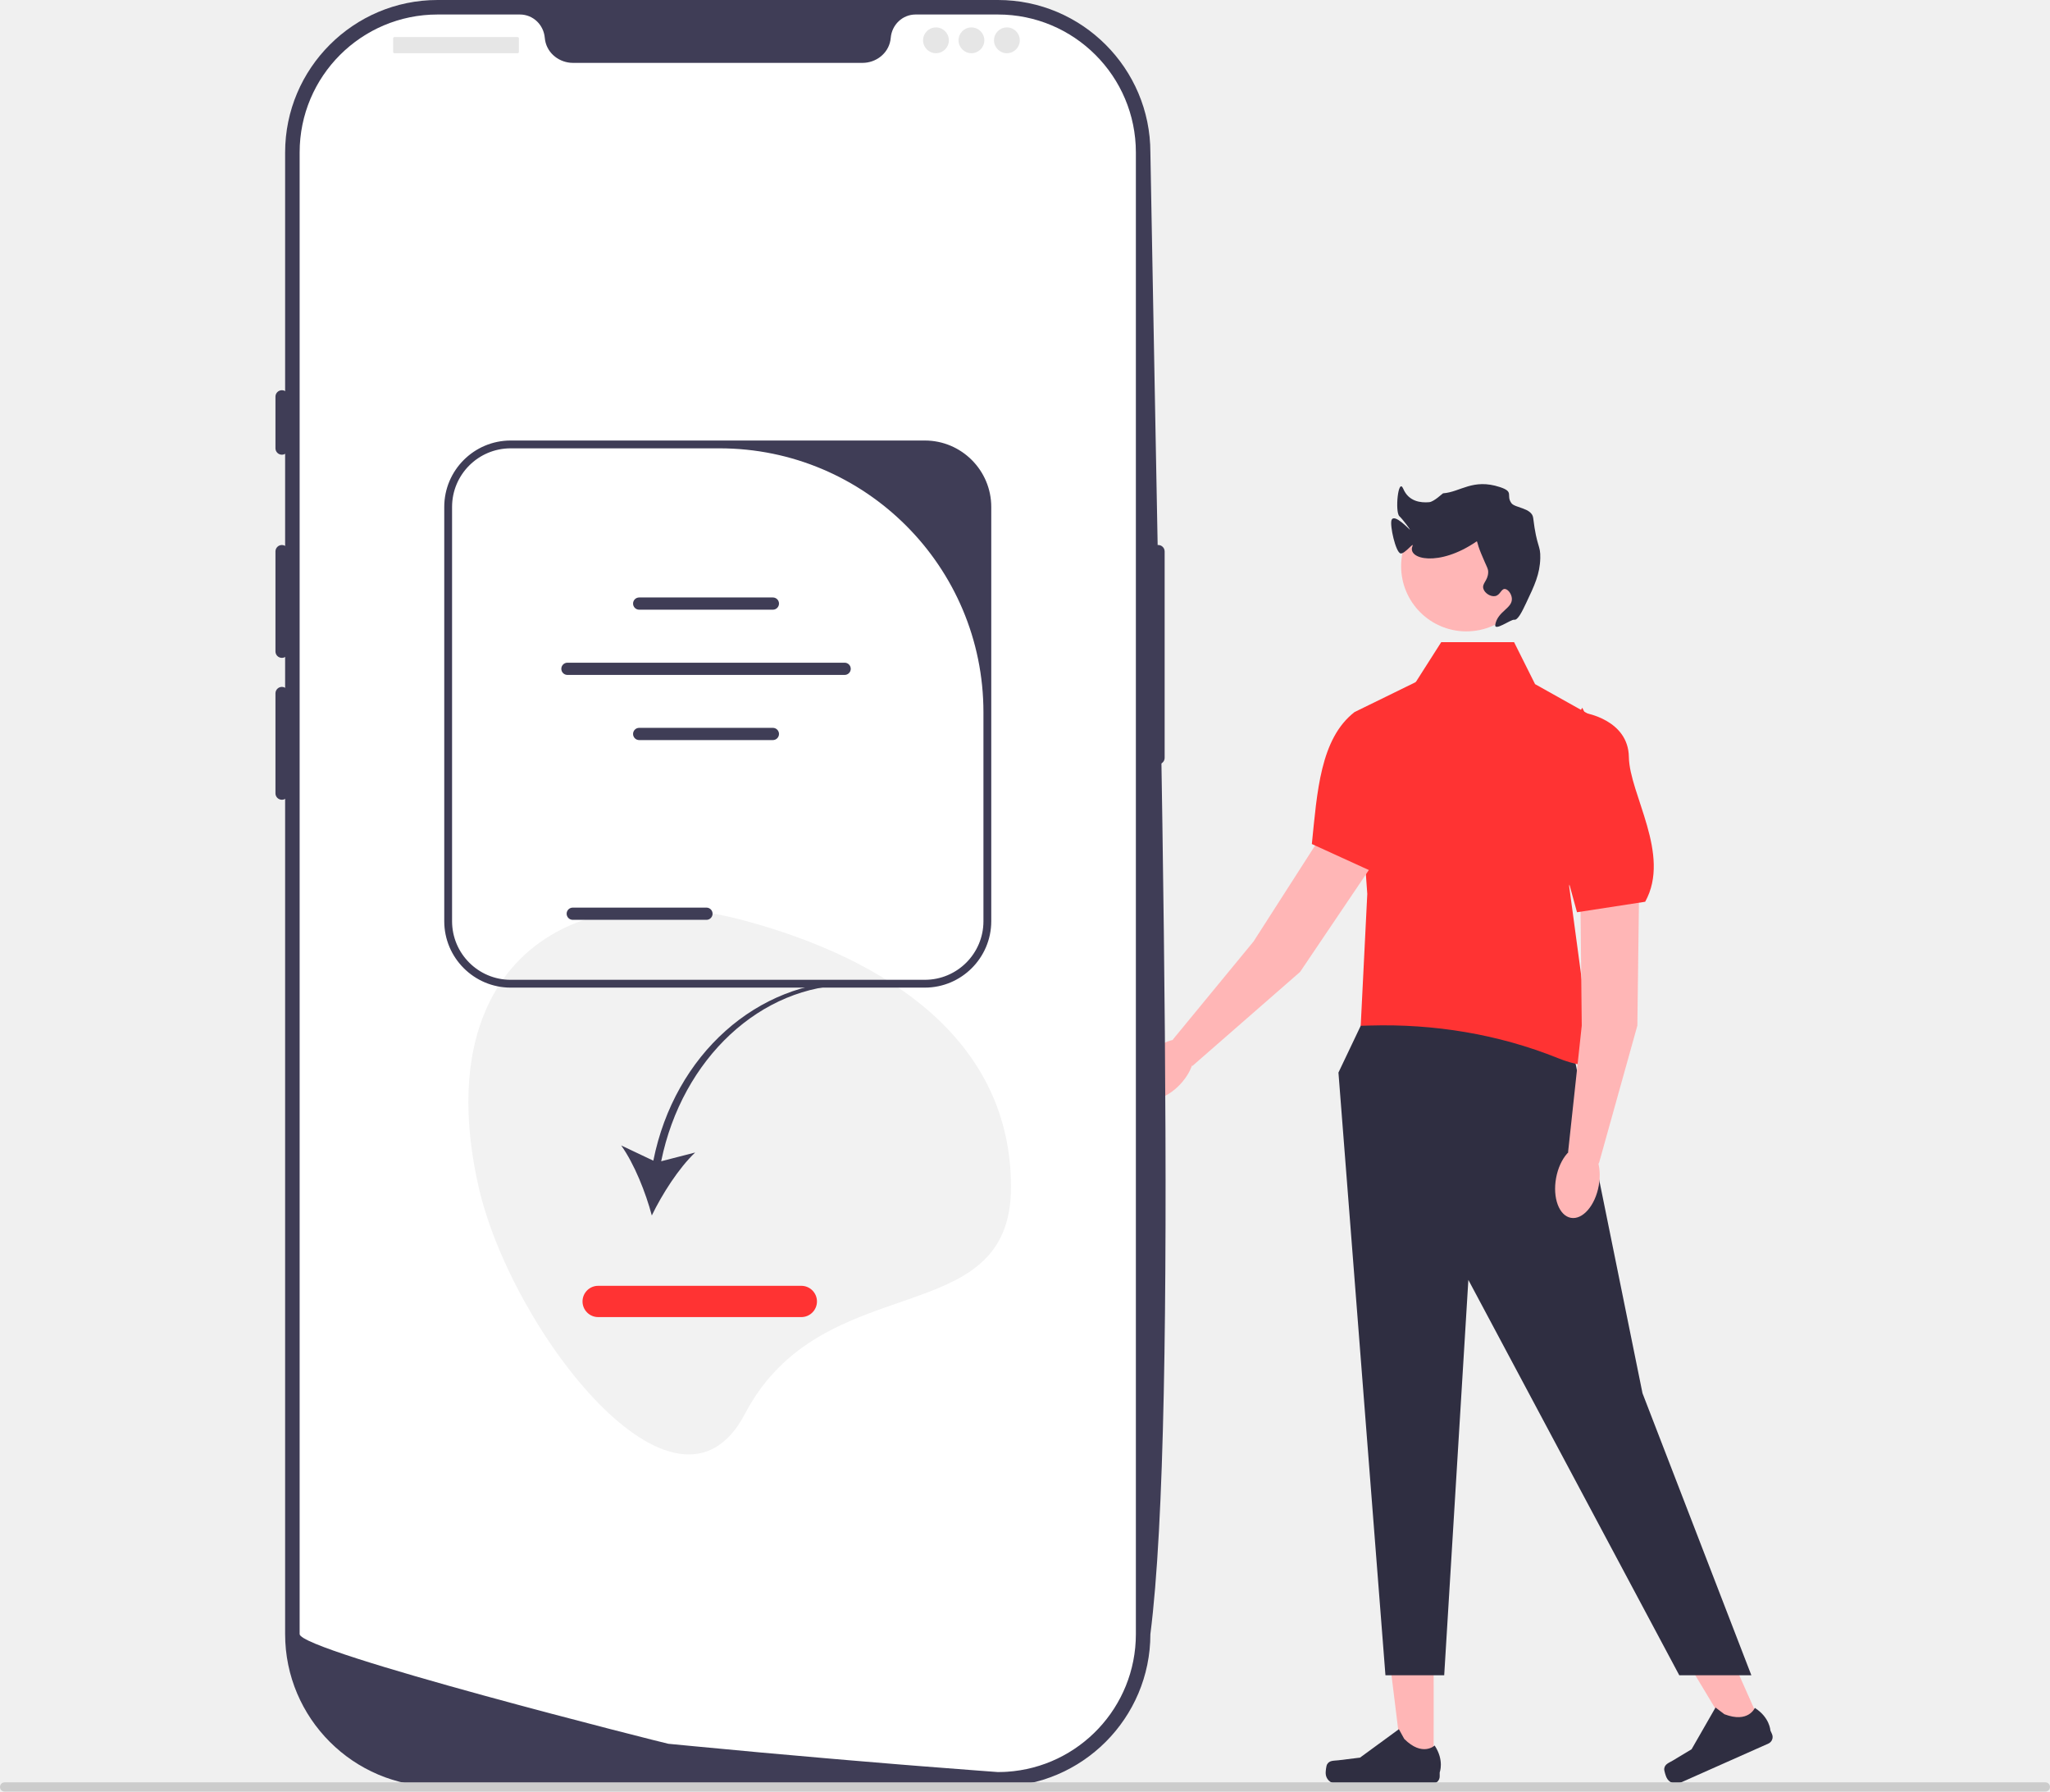
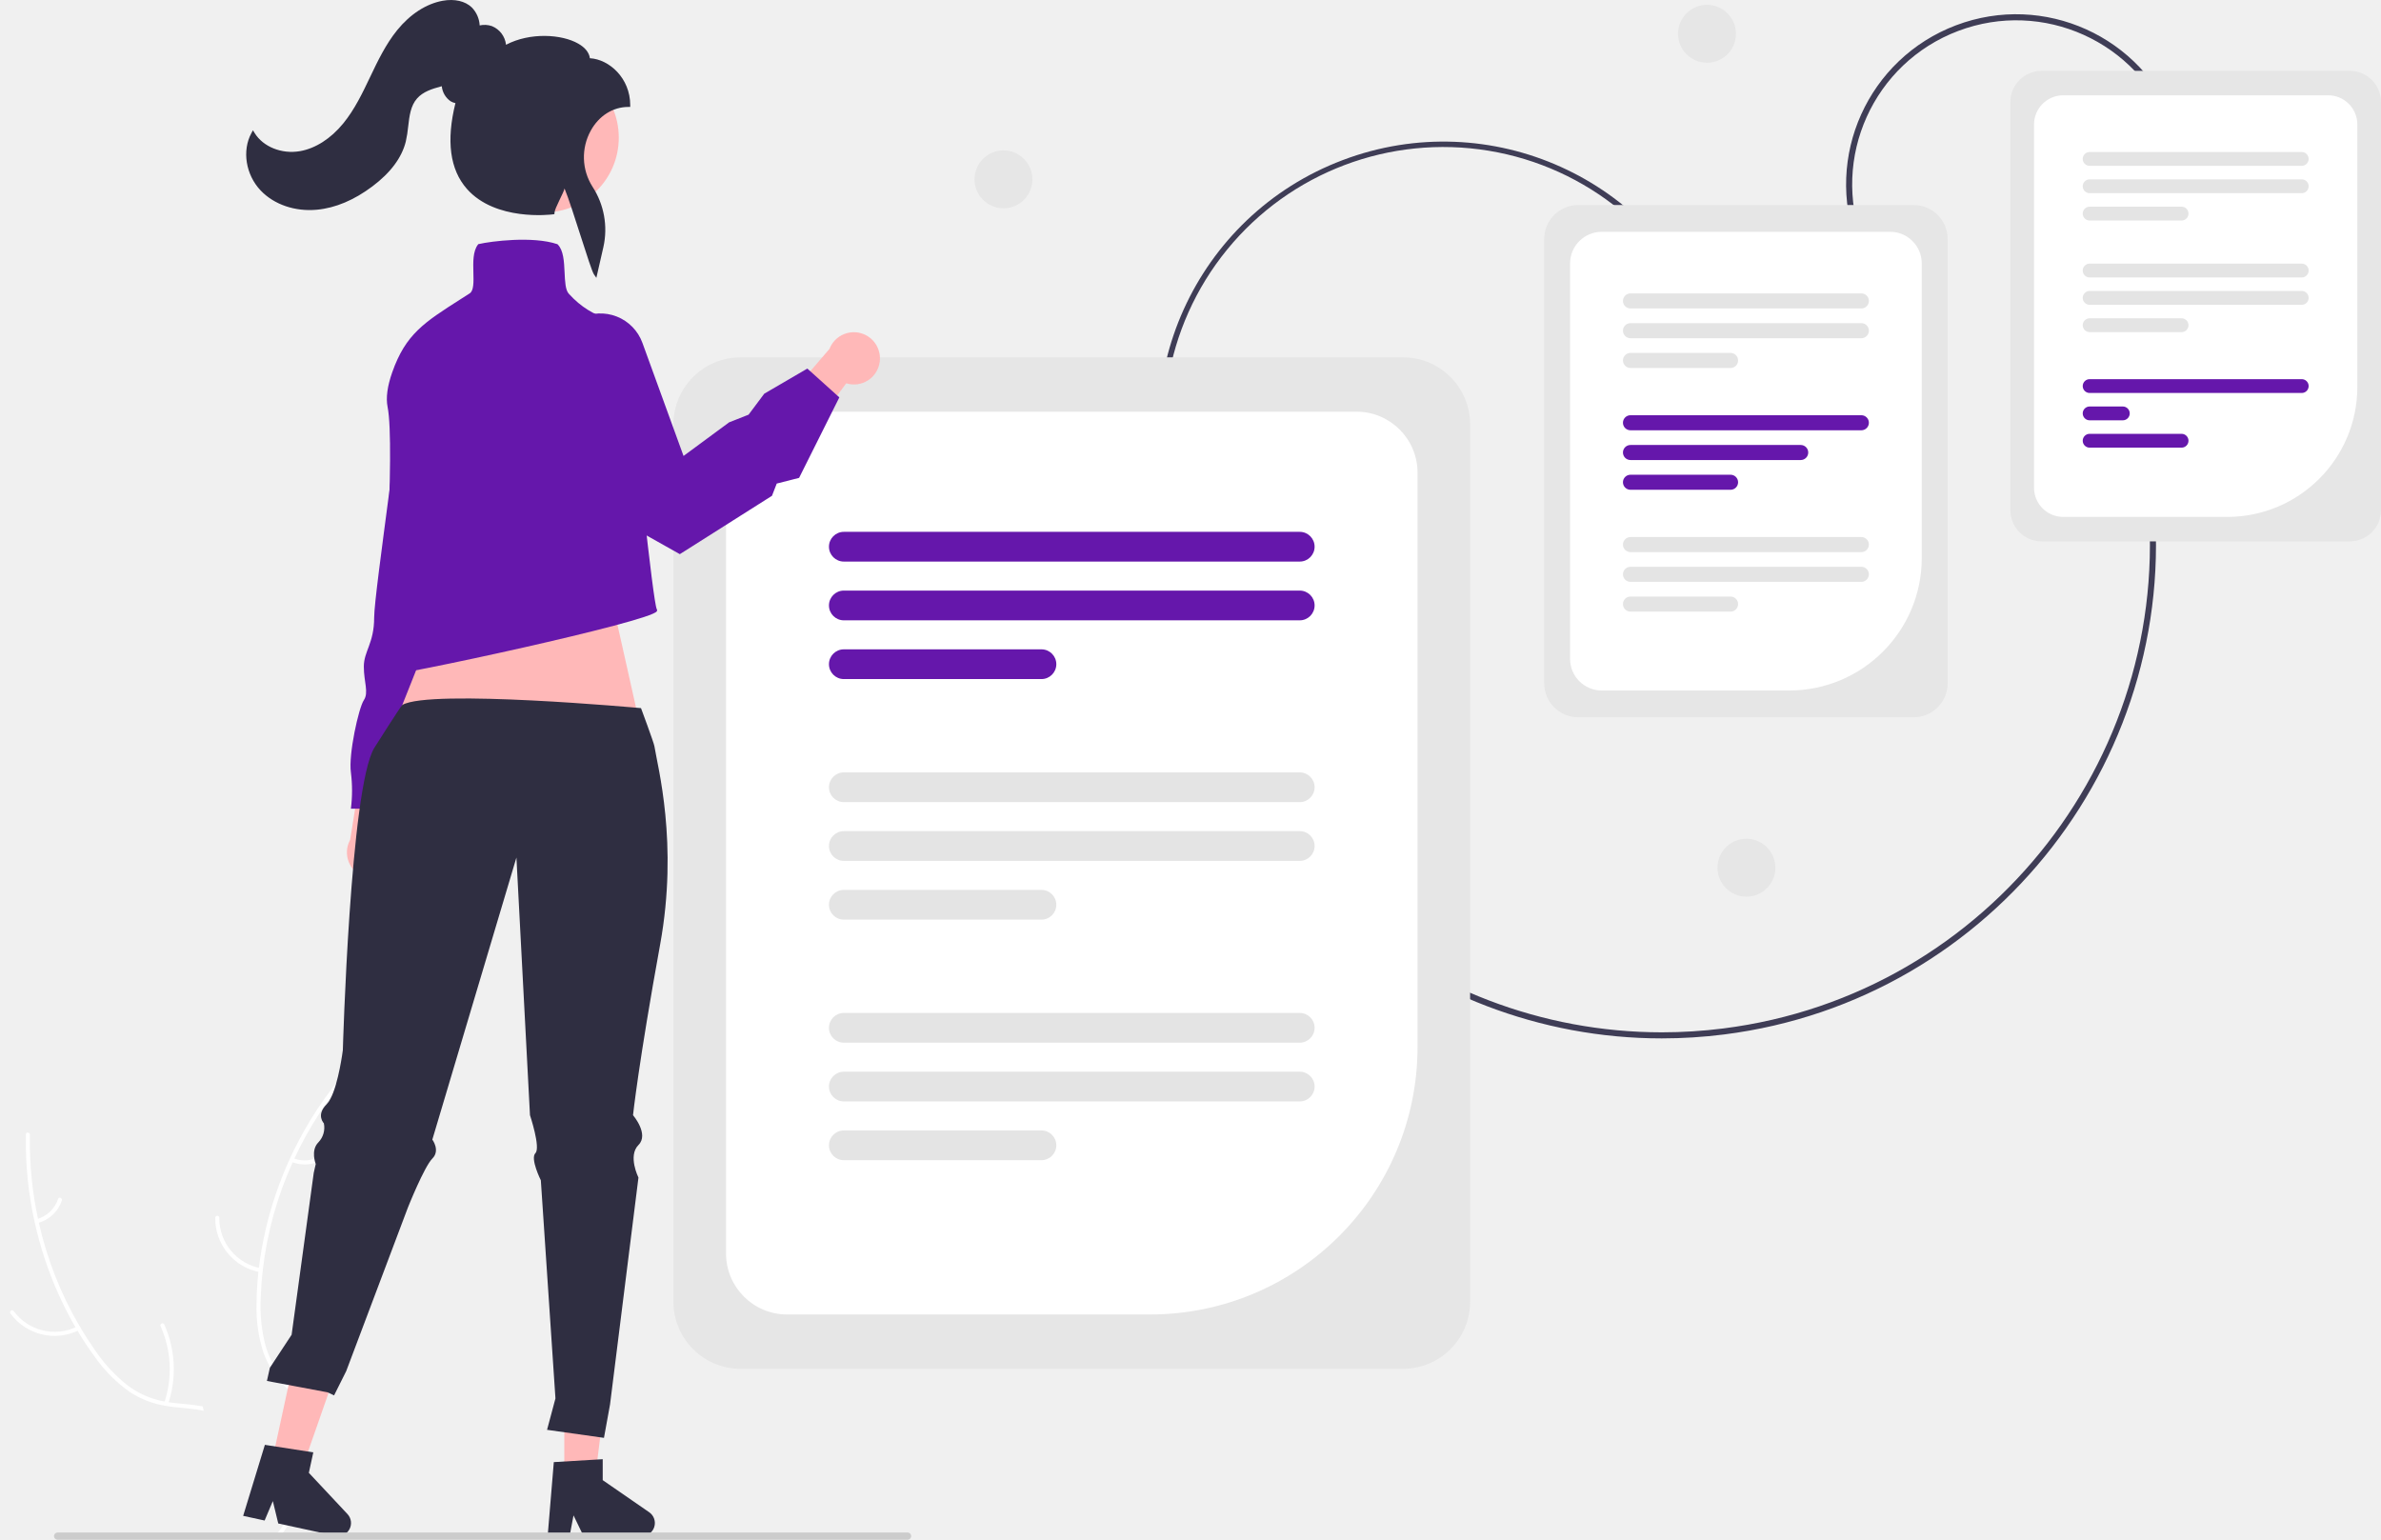
- <svg xmlns="http://www.w3.org/2000/svg" width="524.67" height="458.466" viewBox="0 0 524.67 458.466">
-   <g>
-     <g>
-       <polygon points="366.925 451.647 358.968 451.646 355.183 420.955 366.927 420.955 366.925 451.647" fill="#ffb6b6" />
-       <path d="M339.664,451.466h0c-.248,.417-.378,1.764-.378,2.249h0c0,1.491,1.209,2.701,2.701,2.701h24.641c1.017,0,1.842-.825,1.842-1.842v-1.026s1.219-3.083-1.291-6.884c0,0-3.119,2.976-7.78-1.685l-1.374-2.49-9.949,7.276-5.515,.679c-1.206,.148-2.276-.023-2.897,1.022h-0Z" fill="#2f2e41" />
-     </g>
-     <g>
-       <polygon points="450.921 441.693 443.65 444.925 427.723 418.418 438.454 413.648 450.921 441.693" fill="#ffb6b6" />
-       <path d="M425.937,452.603h0c-.057,.482,.371,1.766,.568,2.209h0c.606,1.363,2.202,1.977,3.565,1.371l22.516-10.01c.93-.413,1.348-1.502,.935-2.432l-.417-.937s-.139-3.313-3.976-5.766c0,0-1.641,3.986-7.794,1.621l-2.267-1.717-6.135,10.691-4.763,2.861c-1.042,.626-2.089,.904-2.232,2.111l-0,0Z" fill="#2f2e41" />
-     </g>
-     <polygon points="349.632 259.606 342.558 274.462 354.585 428.684 369.625 428.684 375.808 327.52 429.785 428.684 448.234 428.684 420.377 356.525 401.276 262.435 349.632 259.606" fill="#2f2e41" />
-     <path d="M387.512,164.331h-18.654l-6.842,10.735-15.432,7.38,3.355,46.295-1.683,33.755,2.306-.067c16.463-.48,32.919,2.197,48.197,8.349,3.92,1.578,8.028,2.459,11.566,1.574,0,0-1.342-5.368-2.684-6.709s-2.013-2.451-1.342-3.239,2.013-1.458,.671-2.8-1.342-3.032-1.342-3.032l-4.026-29.844,8.051-42.27-16.774-9.393-5.368-10.735Z" fill="#ff3333" />
-     <polygon points="419.567 222.858 419.059 262.452 409.207 297.747 401.332 294.81 404.829 262.458 404.369 218.678 419.567 222.858" fill="#ffb6b6" />
-     <ellipse cx="403.717" cy="302.445" rx="9.341" ry="5.546" transform="translate(33.84638 645.456) rotate(-79.68097)" fill="#ffb6b6" />
-     <path d="M405.627,182.446s11.116,1.722,11.261,11.261,10.88,24.97,4.171,37.047l-17.445,2.684-9.393-34.218,10.735-18.116" fill="#ff3333" />
-     <polygon points="354.891 215.886 332.74 248.707 305.136 272.807 300.164 266.03 320.84 240.903 344.48 204.05 354.891 215.886" fill="#ffb6b6" />
-     <ellipse cx="297.968" cy="273.722" rx="9.341" ry="5.546" transform="translate(-105.7381 300.7412) rotate(-46.40043)" fill="#ffb6b6" />
-     <path d="M365.413,174.452s8.347,7.539,3.235,15.593-4.606,26.846-16.842,33.26l-16.056-7.329c1.353-13.231,2.142-26.95,10.924-33.761l18.915-9.254" fill="#ff3333" />
-     <g>
-       <circle cx="375.29" cy="144.874" r="16.692" fill="#ffb6b6" />
-       <path d="M387.549,158.589c.919,.157,1.999-2.072,3.03-4.242,2.159-4.544,3.532-7.432,3.636-11.515,.089-3.48-.878-2.566-1.818-10.303-.31-2.552-4.669-2.547-5.557-3.758-1.499-2.047,.801-2.891-2.928-4.12-6.984-2.303-10.142,1.275-14.578,1.583-.112,.008-2.311,2.158-3.539,2.269-2.152,.195-5.255-.14-6.647-3.418-1.301-3.065-2.163,5.892-1,7,.987,.941,2.69,3.303,2.734,3.475,.049,.194-4.05-4.346-4.734-2.475-.492,1.347,1.058,8.275,2.31,8.535,1.047,.218,3.608-3.234,3.03-1.818-1.34,3.283,6.717,5.377,16.363-1.212,.342-.234,.019,.139,1.212,3.03,1.505,3.646,1.844,3.844,1.818,4.848-.057,2.174-1.689,2.814-1.212,4.242,.386,1.157,1.897,2.052,3.03,1.818,1.279-.264,1.498-1.846,2.424-1.818,.793,.024,1.734,1.219,1.818,2.424,.177,2.54-3.583,3.238-4.242,6.666-.372,1.935,4.003-1.356,4.848-1.212Z" fill="#2f2e41" />
-     </g>
-   </g>
-   <g>
-     <path d="M255.412,457.176H111.987c-21.512,0-39.013-17.501-39.013-39.014V39.013C72.974,17.501,90.475,0,111.987,0H255.412c21.512,0,39.013,17.501,39.013,39.013,2.67,152.255,7.223,322.756,0,379.149,0,21.512-17.501,39.014-39.013,39.014Z" fill="#3f3d56" />
-     <path d="M296.425,139.464c-.91,0-1.65,.74-1.65,1.65v52.815c0,.91,.74,1.65,1.65,1.65s1.65-.74,1.65-1.65v-52.815c0-.91-.74-1.65-1.65-1.65Z" fill="#3f3d56" />
-     <path d="M290.712,39.014V418.156c0,18.724-14.573,34.041-33.001,35.229h-.008c-.272,.017-.545,.033-.825,.041-.487,.025-.974,.033-1.469,.033,0,0-1.816-.132-5.133-.38-3.35-.248-8.227-.619-14.309-1.106-1.824-.14-3.747-.297-5.777-.462-4.044-.33-8.483-.693-13.245-1.106-1.898-.157-3.862-.33-5.867-.503-10.249-.883-21.728-1.915-33.834-3.086-2.047-.19-4.11-.388-6.189-.594-.545-.058-94.366-23.643-94.366-28.066V39.014c0-19.5,15.803-35.303,35.303-35.303h21.076c3.367,0,6.074,2.624,6.363,5.983,.025,.223,.05,.446,.091,.668,.611,3.375,3.705,5.727,7.138,5.727h74.082c3.433,0,6.528-2.352,7.138-5.727,.041-.223,.066-.446,.091-.668,.289-3.359,2.996-5.983,6.362-5.983h21.076c19.5,0,35.303,15.803,35.303,35.303Z" fill="#fff" />
-     <path d="M72.149,99.853c-.91,0-1.65,.74-1.65,1.65v13.204c0,.91,.74,1.65,1.65,1.65s1.65-.74,1.65-1.65v-13.204c0-.91-.74-1.65-1.65-1.65Z" fill="#3f3d56" />
-     <path d="M72.149,139.464c-.91,0-1.65,.74-1.65,1.65v25.582c0,.91,.74,1.65,1.65,1.65s1.65-.74,1.65-1.65v-25.582c0-.91-.74-1.65-1.65-1.65Z" fill="#3f3d56" />
-     <path d="M72.149,175.773c-.91,0-1.65,.74-1.65,1.65v25.582c0,.91,.74,1.65,1.65,1.65s1.65-.74,1.65-1.65v-25.582c0-.91-.74-1.65-1.65-1.65Z" fill="#3f3d56" />
-     <rect x="100.619" y="9.49" width="32.184" height="4.126" rx=".31" ry=".31" fill="#e6e6e6" />
-     <circle cx="239.548" cy="10.315" r="3.301" fill="#e6e6e6" />
-     <circle cx="248.625" cy="10.315" r="3.301" fill="#e6e6e6" />
-     <circle cx="257.703" cy="10.315" r="3.301" fill="#e6e6e6" />
-   </g>
-   <path d="M258.752,303.725c0-37.625-31.801-58.323-68.127-68.127-46.573-12.569-80.682,12.865-68.127,68.127,8.336,36.69,50.648,91.446,68.127,58.127,20-38.127,68.127-20.501,68.127-58.127Z" fill="#f2f2f2" />
-   <path d="M0,457.276c0,.66,.53,1.19,1.19,1.19H523.48c.66,0,1.19-.53,1.19-1.19,0-.66-.53-1.19-1.19-1.19H1.19c-.66,0-1.19,.53-1.19,1.19Z" fill="#ccc" />
-   <g>
-     <path d="M167.211,297.009l-8.23-3.899c3.376,4.711,6.284,12.068,7.841,17.922,2.637-5.453,6.887-12.126,11.094-16.112l-8.698,2.238c5.36-26.268,25.519-45.126,48.604-45.126l.327-.949c-24.113,0-45.466,18.596-50.938,45.925Z" fill="#3f3d56" />
-     <path d="M205.09,337.033h-52c-2.206,0-4-1.794-4-4s1.794-4,4-4h52c2.206,0,4,1.794,4,4s-1.794,4-4,4Z" fill="#ff3333" />
-   </g>
-   <g>
-     <path d="M253.7,129.725v106c0,9.374-7.626,17-17,17h-106c-9.374,0-17-7.626-17-17v-106c0-9.374,7.626-17,17-17h106c9.374,0,17,7.626,17,17Zm-17,121c8.284,0,15-6.716,15-15v-53.441c0-37.312-30.247-67.559-67.559-67.559h-53.441c-8.284,0-15,6.716-15,15v106c0,8.284,6.716,15,15,15h106Z" fill="#3f3d56" />
-     <g>
-       <path d="M197.81,156.017h-34.221c-.863,0-1.565-.702-1.565-1.565s.702-1.564,1.565-1.564h34.221c.863,0,1.564,.702,1.564,1.564s-.702,1.565-1.564,1.565Z" fill="#3f3d56" />
-       <path d="M197.81,189.381h-34.221c-.863,0-1.565-.702-1.565-1.565s.702-1.564,1.565-1.564h34.221c.863,0,1.564,.702,1.564,1.564s-.702,1.565-1.564,1.565Z" fill="#3f3d56" />
-       <path d="M180.81,235.381h-34.221c-.863,0-1.565-.702-1.565-1.565s.702-1.564,1.565-1.564h34.221c.863,0,1.564,.702,1.564,1.564s-.702,1.565-1.564,1.565Z" fill="#3f3d56" />
-       <path d="M216.174,172.71h-70.947c-.863,0-1.565-.702-1.565-1.565s.702-1.564,1.565-1.564h70.947c.863,0,1.564,.702,1.564,1.564,0,.863-.702,1.565-1.564,1.565Z" fill="#3f3d56" />
-     </g>
-   </g>
+ <svg xmlns="http://www.w3.org/2000/svg" data-name="Layer 1" width="785.166" height="507.754" viewBox="0 0 785.166 507.754">
+   <path d="M755.423,538.554c-80.774.004-151.053-60.252-161.435-142.438l1.984-.251c10.254,81.171,79.677,140.684,159.452,140.688a161.362,161.362,0,0,0,20.273-1.279c87.986-11.115,150.524-91.739,139.409-179.725l1.984-.251c11.253,89.08-52.063,170.708-141.143,181.96A163.743,163.743,0,0,1,755.423,538.554Z" transform="translate(-207.417 -196.1229)" fill="#3f3d56" />
+   <path d="M819.834,276.761a56.086,56.086,0,1,1,104.917-39.688l-1.871.708a54.085,54.085,0,1,0-101.174,38.271Z" transform="translate(-207.417 -196.1229)" fill="#3f3d56" />
+   <path d="M982.306,374.653H880.641a10.288,10.288,0,0,1-10.277-10.277V229.76A10.288,10.288,0,0,1,880.641,219.483H982.306A10.288,10.288,0,0,1,992.583,229.76V364.376A10.288,10.288,0,0,1,982.306,374.653Z" transform="translate(-207.417 -196.1229)" fill="#e6e6e6" />
+   <path d="M941.913,366.587H887.788a9.636,9.636,0,0,1-9.625-9.625v-119.79a9.636,9.636,0,0,1,9.625-9.625h87.373a9.635,9.635,0,0,1,9.625,9.625v86.543A42.92,42.92,0,0,1,941.913,366.587Z" transform="translate(-207.417 -196.1229)" fill="#fff" />
+   <path d="M966.444,287.621H896.503a2.281,2.281,0,1,1,0-4.562H966.444a2.281,2.281,0,1,1,0,4.562Z" transform="translate(-207.417 -196.1229)" fill="#e4e4e4" />
+   <path d="M966.444,296.634H896.503a2.281,2.281,0,0,1,0-4.562H966.444a2.281,2.281,0,1,1,0,4.562Z" transform="translate(-207.417 -196.1229)" fill="#e4e4e4" />
+   <path d="M926.821,305.648H896.503a2.281,2.281,0,0,1,0-4.562H926.821a2.281,2.281,0,0,1,0,4.562Z" transform="translate(-207.417 -196.1229)" fill="#e4e4e4" />
+   <path d="M966.444,250.813H896.503a2.281,2.281,0,1,1,0-4.562H966.444a2.281,2.281,0,1,1,0,4.562Z" transform="translate(-207.417 -196.1229)" fill="#e4e4e4" />
+   <path d="M966.444,259.826H896.503a2.281,2.281,0,0,1,0-4.562H966.444a2.281,2.281,0,1,1,0,4.562Z" transform="translate(-207.417 -196.1229)" fill="#e4e4e4" />
+   <path d="M926.821,268.84H896.503a2.281,2.281,0,0,1,0-4.562H926.821a2.281,2.281,0,0,1,0,4.562Z" transform="translate(-207.417 -196.1229)" fill="#e4e4e4" />
+   <path d="M966.444,325.717H896.503a2.281,2.281,0,1,1,0-4.562H966.444a2.281,2.281,0,1,1,0,4.562Z" transform="translate(-207.417 -196.1229)" fill="#6517ab" />
+   <path d="M907.444,334.73H896.503a2.281,2.281,0,0,1,0-4.562H907.444a2.281,2.281,0,1,1,0,4.562Z" transform="translate(-207.417 -196.1229)" fill="#6517ab" />
+   <path d="M926.821,343.744H896.503a2.281,2.281,0,0,1,0-4.562H926.821a2.281,2.281,0,0,1,0,4.562Z" transform="translate(-207.417 -196.1229)" fill="#6517ab" />
+   <path d="M595.504,370.14A94.031,94.031,0,0,1,771.402,303.602l-1.871.708A92.031,92.031,0,1,0,597.375,369.432Z" transform="translate(-207.417 -196.1229)" fill="#3f3d56" />
+   <circle cx="562.907" cy="11.141" r="9.546" fill="#e6e6e6" />
+   <circle cx="575.907" cy="286.141" r="9.546" fill="#e6e6e6" />
+   <circle cx="330.907" cy="59.141" r="9.546" fill="#e6e6e6" />
+   <path d="M670.117,647.511h-218.533A22.115,22.115,0,0,1,429.494,625.421V336.058a22.115,22.115,0,0,1,22.09-22.09h218.533A22.115,22.115,0,0,1,692.207,336.058V625.421A22.115,22.115,0,0,1,670.117,647.511Z" transform="translate(-207.417 -196.1229)" fill="#e6e6e6" />
+   <path d="M586.709,629.6H466.945a20.137,20.137,0,0,1-20.114-20.114V351.993a20.136,20.136,0,0,1,20.114-20.114H654.756a20.136,20.136,0,0,1,20.114,20.114V541.44A88.26,88.26,0,0,1,586.709,629.6Z" transform="translate(-207.417 -196.1229)" fill="#fff" />
+   <path d="M636.021,381.313H485.681a4.903,4.903,0,1,1,0-9.806H636.021a4.903,4.903,0,1,1,0,9.806Z" transform="translate(-207.417 -196.1229)" fill="#6517ab" />
+   <path d="M636.021,400.687H485.681a4.903,4.903,0,0,1,0-9.807H636.021a4.903,4.903,0,1,1,0,9.807Z" transform="translate(-207.417 -196.1229)" fill="#6517ab" />
+   <path d="M550.849,420.062h-65.169a4.903,4.903,0,0,1,0-9.807h65.169a4.903,4.903,0,1,1,0,9.807Z" transform="translate(-207.417 -196.1229)" fill="#6517ab" />
+   <path d="M636.021,460.639H485.681a4.903,4.903,0,1,1,0-9.806H636.021a4.903,4.903,0,1,1,0,9.806Z" transform="translate(-207.417 -196.1229)" fill="#e4e4e4" />
+   <path d="M636.021,480.014H485.681a4.903,4.903,0,0,1,0-9.807H636.021a4.903,4.903,0,0,1,0,9.807Z" transform="translate(-207.417 -196.1229)" fill="#e4e4e4" />
+   <path d="M550.849,499.388h-65.169a4.903,4.903,0,0,1,0-9.807h65.169a4.903,4.903,0,1,1,0,9.807Z" transform="translate(-207.417 -196.1229)" fill="#e4e4e4" />
+   <path d="M636.021,539.966H485.681a4.903,4.903,0,1,1,0-9.806H636.021a4.903,4.903,0,1,1,0,9.806Z" transform="translate(-207.417 -196.1229)" fill="#e4e4e4" />
+   <path d="M636.021,559.34H485.681a4.903,4.903,0,0,1,0-9.807H636.021a4.903,4.903,0,0,1,0,9.807Z" transform="translate(-207.417 -196.1229)" fill="#e4e4e4" />
+   <path d="M550.849,578.715h-65.169a4.903,4.903,0,0,1,0-9.807h65.169a4.903,4.903,0,0,1,0,9.807Z" transform="translate(-207.417 -196.1229)" fill="#e4e4e4" />
+   <path d="M838.493,432.653H727.823a11.2,11.2,0,0,1-11.187-11.187V274.926a11.2,11.2,0,0,1,11.187-11.187H838.493a11.2,11.2,0,0,1,11.187,11.187V421.466A11.2,11.2,0,0,1,838.493,432.653Z" transform="translate(-207.417 -196.1229)" fill="#e6e6e6" />
+   <path d="M797.467,423.829H735.602a10.445,10.445,0,0,1-10.433-10.433V282.996a10.445,10.445,0,0,1,10.433-10.433h95.111a10.445,10.445,0,0,1,10.433,10.433v97.153A43.729,43.729,0,0,1,797.467,423.829Z" transform="translate(-207.417 -196.1229)" fill="#fff" />
+   <path d="M821.225,297.844h-76.135a2.483,2.483,0,1,1,0-4.966h76.135a2.483,2.483,0,1,1,0,4.966Z" transform="translate(-207.417 -196.1229)" fill="#e4e4e4" />
+   <path d="M821.225,307.656h-76.135a2.483,2.483,0,0,1,0-4.966h76.135a2.483,2.483,0,0,1,0,4.966Z" transform="translate(-207.417 -196.1229)" fill="#e4e4e4" />
+   <path d="M778.093,317.468H745.09a2.483,2.483,0,0,1,0-4.966H778.093a2.483,2.483,0,0,1,0,4.966Z" transform="translate(-207.417 -196.1229)" fill="#e4e4e4" />
+   <path d="M821.225,338.017h-76.135a2.483,2.483,0,1,1,0-4.966h76.135a2.483,2.483,0,1,1,0,4.966Z" transform="translate(-207.417 -196.1229)" fill="#6517ab" />
+   <path d="M801.225,347.829h-56.135a2.483,2.483,0,0,1,0-4.966h56.135a2.483,2.483,0,0,1,0,4.966Z" transform="translate(-207.417 -196.1229)" fill="#6517ab" />
+   <path d="M778.093,357.64H745.09a2.483,2.483,0,0,1,0-4.966H778.093a2.483,2.483,0,0,1,0,4.966Z" transform="translate(-207.417 -196.1229)" fill="#6517ab" />
+   <path d="M821.225,378.19h-76.135a2.483,2.483,0,1,1,0-4.966h76.135a2.483,2.483,0,1,1,0,4.966Z" transform="translate(-207.417 -196.1229)" fill="#e4e4e4" />
+   <path d="M821.225,388.001h-76.135a2.483,2.483,0,0,1,0-4.966h76.135a2.483,2.483,0,0,1,0,4.966Z" transform="translate(-207.417 -196.1229)" fill="#e4e4e4" />
+   <path d="M778.093,397.813H745.09a2.483,2.483,0,0,1,0-4.966H778.093a2.483,2.483,0,0,1,0,4.966Z" transform="translate(-207.417 -196.1229)" fill="#e4e4e4" />
+   <path d="M336.812,482.998a8.566,8.566,0,0,0-1.708-13.024l7.02-29.621-14.858,5.428-4.389,27.296a8.613,8.613,0,0,0,13.935,9.92Z" transform="translate(-207.417 -196.1229)" fill="#ffb8b8" />
+   <path d="M372.544,358.871l-5.963,15.334s2.556,15.334-1.704,18.741-2.556,3.407-2.556,5.963a13.104,13.104,0,0,1-5.111,9.371c-3.408,2.556-18.741,54.52-18.741,54.52H323.135a48.042,48.042,0,0,0,0-11.926c-.852-5.963,2.556-21.297,4.259-23.852s0-5.963,0-11.074,3.408-7.667,3.408-16.186,10.222-74.965,9.371-82.632,8.519-14.482,8.519-14.482h8.519Z" transform="translate(-207.417 -196.1229)" fill="#6517ab" />
+   <polygon points="201.206 195.271 215.379 258.521 124.556 252.871 149.253 190.754 201.206 195.271" fill="#ffb8b8" />
+   <path d="M210.652,629.117a96.901,96.901,0,0,0,12.51,27.53c12.48,18.87,30.34,33.3,49.97,44.85,1.36.81,2.74,1.6,4.12,2.38h13.77l.48-1.1v-.01l.56-1.27.07-.15.03.15.55,2.38h6.76c.56-.79,1.11-1.58,1.65-2.38.79-1.17,1.55-2.35,2.27-3.55a57.636,57.636,0,0,0,3.4-6.52c.12-.25.22-.5.32-.75l-.45-.49,1.87-8.18-3.76-.62,4.12-12.71c-.15-.47-.32-.94-.5-1.41-2.31-5.85-6.65-10.22-11.8-13.89-5.3-3.79-11.47-6.83-17.14-9.99-2.66-1.49-5.28-3.06-7.83-4.72v-.01q-4.89-3.165-9.49-6.77a1.427,1.427,0,0,1-.15-.11,1.069,1.069,0,0,1-.12-.1,140.902,140.902,0,0,1-34.31-38.93.01.01,0,0,1-.01-.01c-.3-.48-.58-.96-.86-1.45v-.01a136.255,136.255,0,0,1-9.41-19.65v-.01c-.2-.5-.38-1-.57-1.5q-.39.66-.75,1.32a.01.01,0,0,0-.01.01C206.242,588.797,205.322,609.697,210.652,629.117Z" transform="translate(-207.417 -196.1229)" fill="#f0f0f0" />
+   <path d="M215.942,571.447a121.365,121.365,0,0,0,2.87,27.54,118.541,118.541,0,0,0,3.36,12.24,121.345,121.345,0,0,0,10.13,22.6c.23.39.45.77.69,1.15v.01a102.347,102.347,0,0,0,5.75,8.66,47.722,47.722,0,0,0,11.4,11.46,30.089,30.089,0,0,0,11.98,4.63c.8.15,1.62.26,2.45.36,3.31.39,6.73.54,10.01,1.24a21.849,21.849,0,0,1,4.82,1.55c5.28,2.45,8.25,7.58,9.55,13.06.23.96.41,1.93.55,2.9,1.09,7.45-.11,15.19.51,22.65.07.79.16,1.59.27,2.38h.74l.48-1.1v-.01c-.05-.42-.09-.84-.13-1.27a96.295,96.295,0,0,1-.09-11.01c.04-1.65.07-3.31.05-4.97-.02-1.33-.07-2.66-.17-3.98v-.01c-.07-.82-.15-1.63-.26-2.44a31.586,31.586,0,0,0-1.82-7.25,18.152,18.152,0,0,0-10.32-10.68,26.993,26.993,0,0,0-4.47-1.25c-3.35-.64-6.81-.8-10.18-1.22-.36-.04-.72-.09-1.07-.15-.45-.07-.89-.15-1.33-.23a28.666,28.666,0,0,1-12.16-5.27,51.904,51.904,0,0,1-10.98-11.92c-1.64-2.35-3.2-4.75-4.65-7.22a.01.01,0,0,0-.01-.01c-.07-.12-.14-.23-.21-.35l-.01-.02a119.572,119.572,0,0,1-13.46-34.17c-.09-.44-.19-.88-.29-1.32a120.887,120.887,0,0,1-2.67-26.4v-.01c0-.42.01-.83.02-1.25.02-.86-1.31-1.05-1.33-.19-.01.42-.02.84-.01,1.26A.01.01,0,0,0,215.942,571.447Z" transform="translate(-207.417 -196.1229)" fill="#fff" />
+   <path d="M233.563,634.706a18.018,18.018,0,0,1-22.694-5.416c-.509-.699.554-1.523,1.064-.822a16.684,16.684,0,0,0,21.121,4.995c.769-.395,1.275.85.51,1.244Z" transform="translate(-207.417 -196.1229)" fill="#fff" />
+   <path d="M261.583,658.705a34.728,34.728,0,0,0-1.23-25.279c-.355-.79.889-1.299,1.244-.51a36.123,36.123,0,0,1,1.226,26.308c-.279.821-1.517.297-1.24-.519Z" transform="translate(-207.417 -196.1229)" fill="#fff" />
+   <path d="M219.555,598.15a10.199,10.199,0,0,0,7.022-6.659c.268-.824,1.506-.3,1.24.519a11.429,11.429,0,0,1-7.752,7.384.695.695,0,0,1-.877-.367.675.675,0,0,1,.367-.877Z" transform="translate(-207.417 -196.1229)" fill="#fff" />
+   <path d="M271.622,638.657v.01a131.246,131.246,0,0,0,2.67,21.24v.01c.08.48.19.95.29,1.42a184.497,184.497,0,0,0,10.11,31.61q1.785,4.32,3.74,8.55c.36.8.73,1.59,1.11,2.38h1.48l.48-1.1v-.01l.56-1.27.07-.15.03.15.55,2.38h14.3l2.78-2.38,4.05-3.47-5.66-6.18-.93-1.02-.14-.15-.45-.49,1.87-8.18-3.76-.62,4.12-12.71,1.95-6.01.49-1.51,2.85-8.79,8.6,1.61,1.4-4.9a135.988,135.988,0,0,1-6.42-18.41c-.01-.05-.03-.09-.04-.14a141.583,141.583,0,0,1-4.02-51.96v-.01c.06-.56.13-1.13.21-1.68v-.02a133.631,133.631,0,0,1,4.32-21.34c.14-.53.3-1.05.45-1.57-.46.2-.91.39-1.37.59l-.01.01h-.02c-.73.32-1.46.66-2.17,1.02-17.06,8.29-29.61,23.85-36.74,41.79-.02.05-.04.09-.06.14a96.393,96.393,0,0,0-6.57,29.43A114.871,114.871,0,0,0,271.622,638.657Z" transform="translate(-207.417 -196.1229)" fill="#f0f0f0" />
+   <path d="M297.572,703.877h1.58c.5-.81,1.04-1.6,1.58-2.38q1.29-1.815,2.66-3.55c.79-1,1.58-1.99,2.37-2.98.82-1.03,1.63-2.06,2.42-3.12l-.93-1.02c-.15.2-.3.4-.46.6-2.56,3.37-5.33,6.61-7.7,10.07C298.562,702.277,298.052,703.067,297.572,703.877Z" transform="translate(-207.417 -196.1229)" fill="#fff" />
+   <path d="M319.014,554.506c-.26.33-.53.67-.78,1.01q-2.925,3.795-5.53,7.83a117.992,117.992,0,0,0-8.22,14.85c-.19.4-.38.81-.56,1.22a119.263,119.263,0,0,0-9.84,35.44c-.02.12-.03.23-.04.35q-.495,4.29-.64,8.61a51.783,51.783,0,0,0,1.59,16.12c.2.69.42,1.37.66,2.03a27.344,27.344,0,0,0,2.25,4.65,27.923,27.923,0,0,0,2.14,3.09c.47.6.96,1.19,1.48,1.76.3.33.61.66.92.99.26.25.51.51.77.76,2.7,2.62,5.68,5.05,8.12,7.94l-.49,1.51c-2.35-2.98-5.38-5.45-8.11-8.05a37.897,37.897,0,0,1-4.66-5.28c-.18-.26-.37-.52-.54-.79a26.749,26.749,0,0,1-2.39-4.29c-.34-.75-.65-1.52-.93-2.32a47.893,47.893,0,0,1-2.2-16,103.415,103.415,0,0,1,.62-10.39c.04-.45.09-.89.15-1.34a121.638,121.638,0,0,1,5.52-24.14,122.659,122.659,0,0,1,13.76-28.18q2.475-3.765,5.25-7.35c.24-.33.49-.65.75-.98C318.594,552.876,319.544,553.826,319.014,554.506Z" transform="translate(-207.417 -196.1229)" fill="#fff" />
+   <path d="M293.26,615.672a18.018,18.018,0,0,1-14.859-17.988.673.673,0,0,1,1.344-.016A16.684,16.684,0,0,0,293.601,614.372c.852.147.506,1.447-.341,1.3Z" transform="translate(-207.417 -196.1229)" fill="#fff" />
+   <path d="M301.183,651.705a34.728,34.728,0,0,0,14.238-20.924c.192-.844,1.492-.502,1.3.341A36.123,36.123,0,0,1,301.861,652.866c-.716.487-1.39-.676-.678-1.161Z" transform="translate(-207.417 -196.1229)" fill="#fff" />
+   <path d="M304.085,578.051a10.199,10.199,0,0,0,9.616-1.089c.71-.496,1.383.668.678,1.161a11.429,11.429,0,0,1-10.636,1.228.695.695,0,0,1-.479-.821.675.675,0,0,1,.821-.479Z" transform="translate(-207.417 -196.1229)" fill="#fff" />
+   <polygon points="186.082 487.193 196.284 487.192 201.138 447.841 186.08 447.841 186.082 487.193" fill="#ffb8b8" />
+   <path d="M390.044,678.283l16.128-.963v6.91l15.333,10.589a4.316,4.316,0,0,1-2.453,7.868H399.852l-3.309-6.835-1.292,6.835h-7.239Z" transform="translate(-207.417 -196.1229)" fill="#2f2e41" />
+   <polygon points="89.657 482.117 99.628 484.279 112.713 446.851 97.998 443.66 89.657 482.117" fill="#ffb8b8" />
+   <path d="M294.765,672.589l15.965,2.478L309.265,681.82l12.739,13.599a4.316,4.316,0,0,1-4.065,7.169l-18.764-4.071-1.785-7.381-2.712,6.405-7.075-1.535Z" transform="translate(-207.417 -196.1229)" fill="#2f2e41" />
+   <path d="M225.222,702.687a1.186,1.186,0,0,0,1.19,1.19h280.29a1.19,1.19,0,0,0,0-2.38h-280.29A1.187,1.187,0,0,0,225.222,702.687Z" transform="translate(-207.417 -196.1229)" fill="#ccc" />
+   <path d="M425.115,507.534c-7.16,39.35-8.95,56.34-8.95,56.34s5.37,6.26,1.79,9.84,0,10.73,0,10.73L408.583,659.283l-2,11-18.768-2.648,2.768-10.352-4.818-71.938s-3.58-7.16-1.79-8.95c1.79-1.79-1.79-12.52-1.79-12.52l-4.47-84.96-27.73,93.01s2.69,3.58,0,6.26c-2.68,2.68-8.04,16.1-8.04,16.1L321.583,648.283l-4,8-2.128-1.008-9.36-1.76-1.72-.32-3.06-.58-1.97-.37-.67-.12-3.24-.61.98-4.35,7.168-10.882,7.292-53.368.32-1.43.34-1.51s-1.79-4.47.89-7.16a6.988,6.988,0,0,0,1.79-6.26,2.441,2.441,0,0,1-.24-.3,3.712,3.712,0,0,1-.64-1.46c-.24-1.12-.03-2.69,1.78-4.5a7.635,7.635,0,0,0,1.27-1.82c2.72-5.15,4.09-16.06,4.09-16.06s2.42-86.41,10.34-99.61c.42-.69,8.828-13.937,9.268-14.207,8.94-5.36,78.714,1.043,78.714,1.043s4.219,11.333,4.409,12.513C424.235,448.784,431.185,474.154,425.115,507.534Z" transform="translate(-207.417 -196.1229)" fill="#2f2e41" />
+   <path d="M497.519,315.422a8.566,8.566,0,0,1-11.049,7.104l-18.088,24.485-5.447-14.851L480.947,311.185a8.613,8.613,0,0,1,16.572,4.237Z" transform="translate(-207.417 -196.1229)" fill="#ffb8b8" />
+   <path d="M332.477,419.137c-1.658,0-2.6-.325-2.965-1.022-.535-1.023.394-2.36,1.469-3.909a11.959,11.959,0,0,0,1.863-3.356c.643-2.572,4.983-67.547,2.387-80.529-.601-3.004-.083-6.854,1.536-11.444,4.424-12.535,10.463-16.388,22.494-24.062q1.465-.935,3.051-1.952c1.368-.879,1.292-3.793,1.211-6.879-.089-3.43-.182-6.977,1.498-9.193l.109-.145.176-.041c4.064-.939,17.732-2.684,25.827.013l.112.038.084.083c1.923,1.923,2.098,5.647,2.268,9.249.139,2.957.27,5.749,1.358,6.962,8.317,9.271,17.75,9.09,17.845,9.088l.467-.014.046.465c3.618,36.798,9.45,92.338,10.689,94.523a.652.652,0,0,1,.021.676C422.204,401.086,338.727,419.137,332.477,419.137Zm90.689-21.579Z" transform="translate(-207.417 -196.1229)" fill="#6517ab" />
+   <circle cx="179.384" cy="45.397" r="24.667" fill="#ffb8b8" />
+   <path d="M403.282,286.611c-1.169-1.67-7.1-22.067-9.699-28.328-.266,1.346-3.246,6.562-3.316,7.951l-.026.514-.511.066c-.768.098-18.911,2.3-28.352-8.406-5.594-6.342-6.863-15.854-3.776-28.278a4.925,4.925,0,0,1-1.59-.612,6.827,6.827,0,0,1-2.91-4.958l-.523.14c-2.662.718-5.665,1.669-7.605,3.862-2.159,2.44-2.544,5.755-2.952,9.264a40.037,40.037,0,0,1-.791,4.981c-1.315,5.307-5.019,10.278-11.007,14.775-6.029,4.528-12.176,7.118-18.27,7.697-7.198.687-14.14-1.678-18.564-6.321-4.933-5.177-6.223-13.141-3.069-18.937l.508-.934.558.905c2.808,4.557,8.943,7.018,14.921,5.984,5.126-.887,10.207-4.141,14.309-9.164,3.744-4.585,6.326-10.001,8.823-15.238,2.54-5.325,5.166-10.832,8.949-15.504,4.267-5.27,9.592-8.712,14.995-9.693,3.934-.711,7.445.095,9.634,2.216a9.175,9.175,0,0,1,2.577,5.912,7.413,7.413,0,0,1,4.051.233,7.516,7.516,0,0,1,4.639,6.149c7.927-4.17,18.419-3.491,23.845-.363,2.272,1.31,3.577,2.96,3.808,4.801,6.409.358,13.302,6.601,13.302,15.446v.616h-.616c-5.072,0-9.703,2.917-12.388,7.803a18.119,18.119,0,0,0,.557,18.487,26.068,26.068,0,0,1,3.597,19.931l-2.315,10.142Z" transform="translate(-207.417 -196.1229)" fill="#2f2e41" />
+   <path d="M431.598,378.865l-16.26-9.146C386.983,350.065,379.999,334.457,379.126,324.821c-.932-10.282,4.546-15.906,4.78-16.14l.126-.093,14.658-7.489a14.752,14.752,0,0,1,20.576,8.096l13.558,37.288L447.856,335.396l6.411-2.526,5.173-6.917,14.207-8.286,10.554,9.499-13.273,26.545-7.374,1.878-1.564,4.028-.139.089Z" transform="translate(-207.417 -196.1229)" fill="#6517ab" />
</svg>
